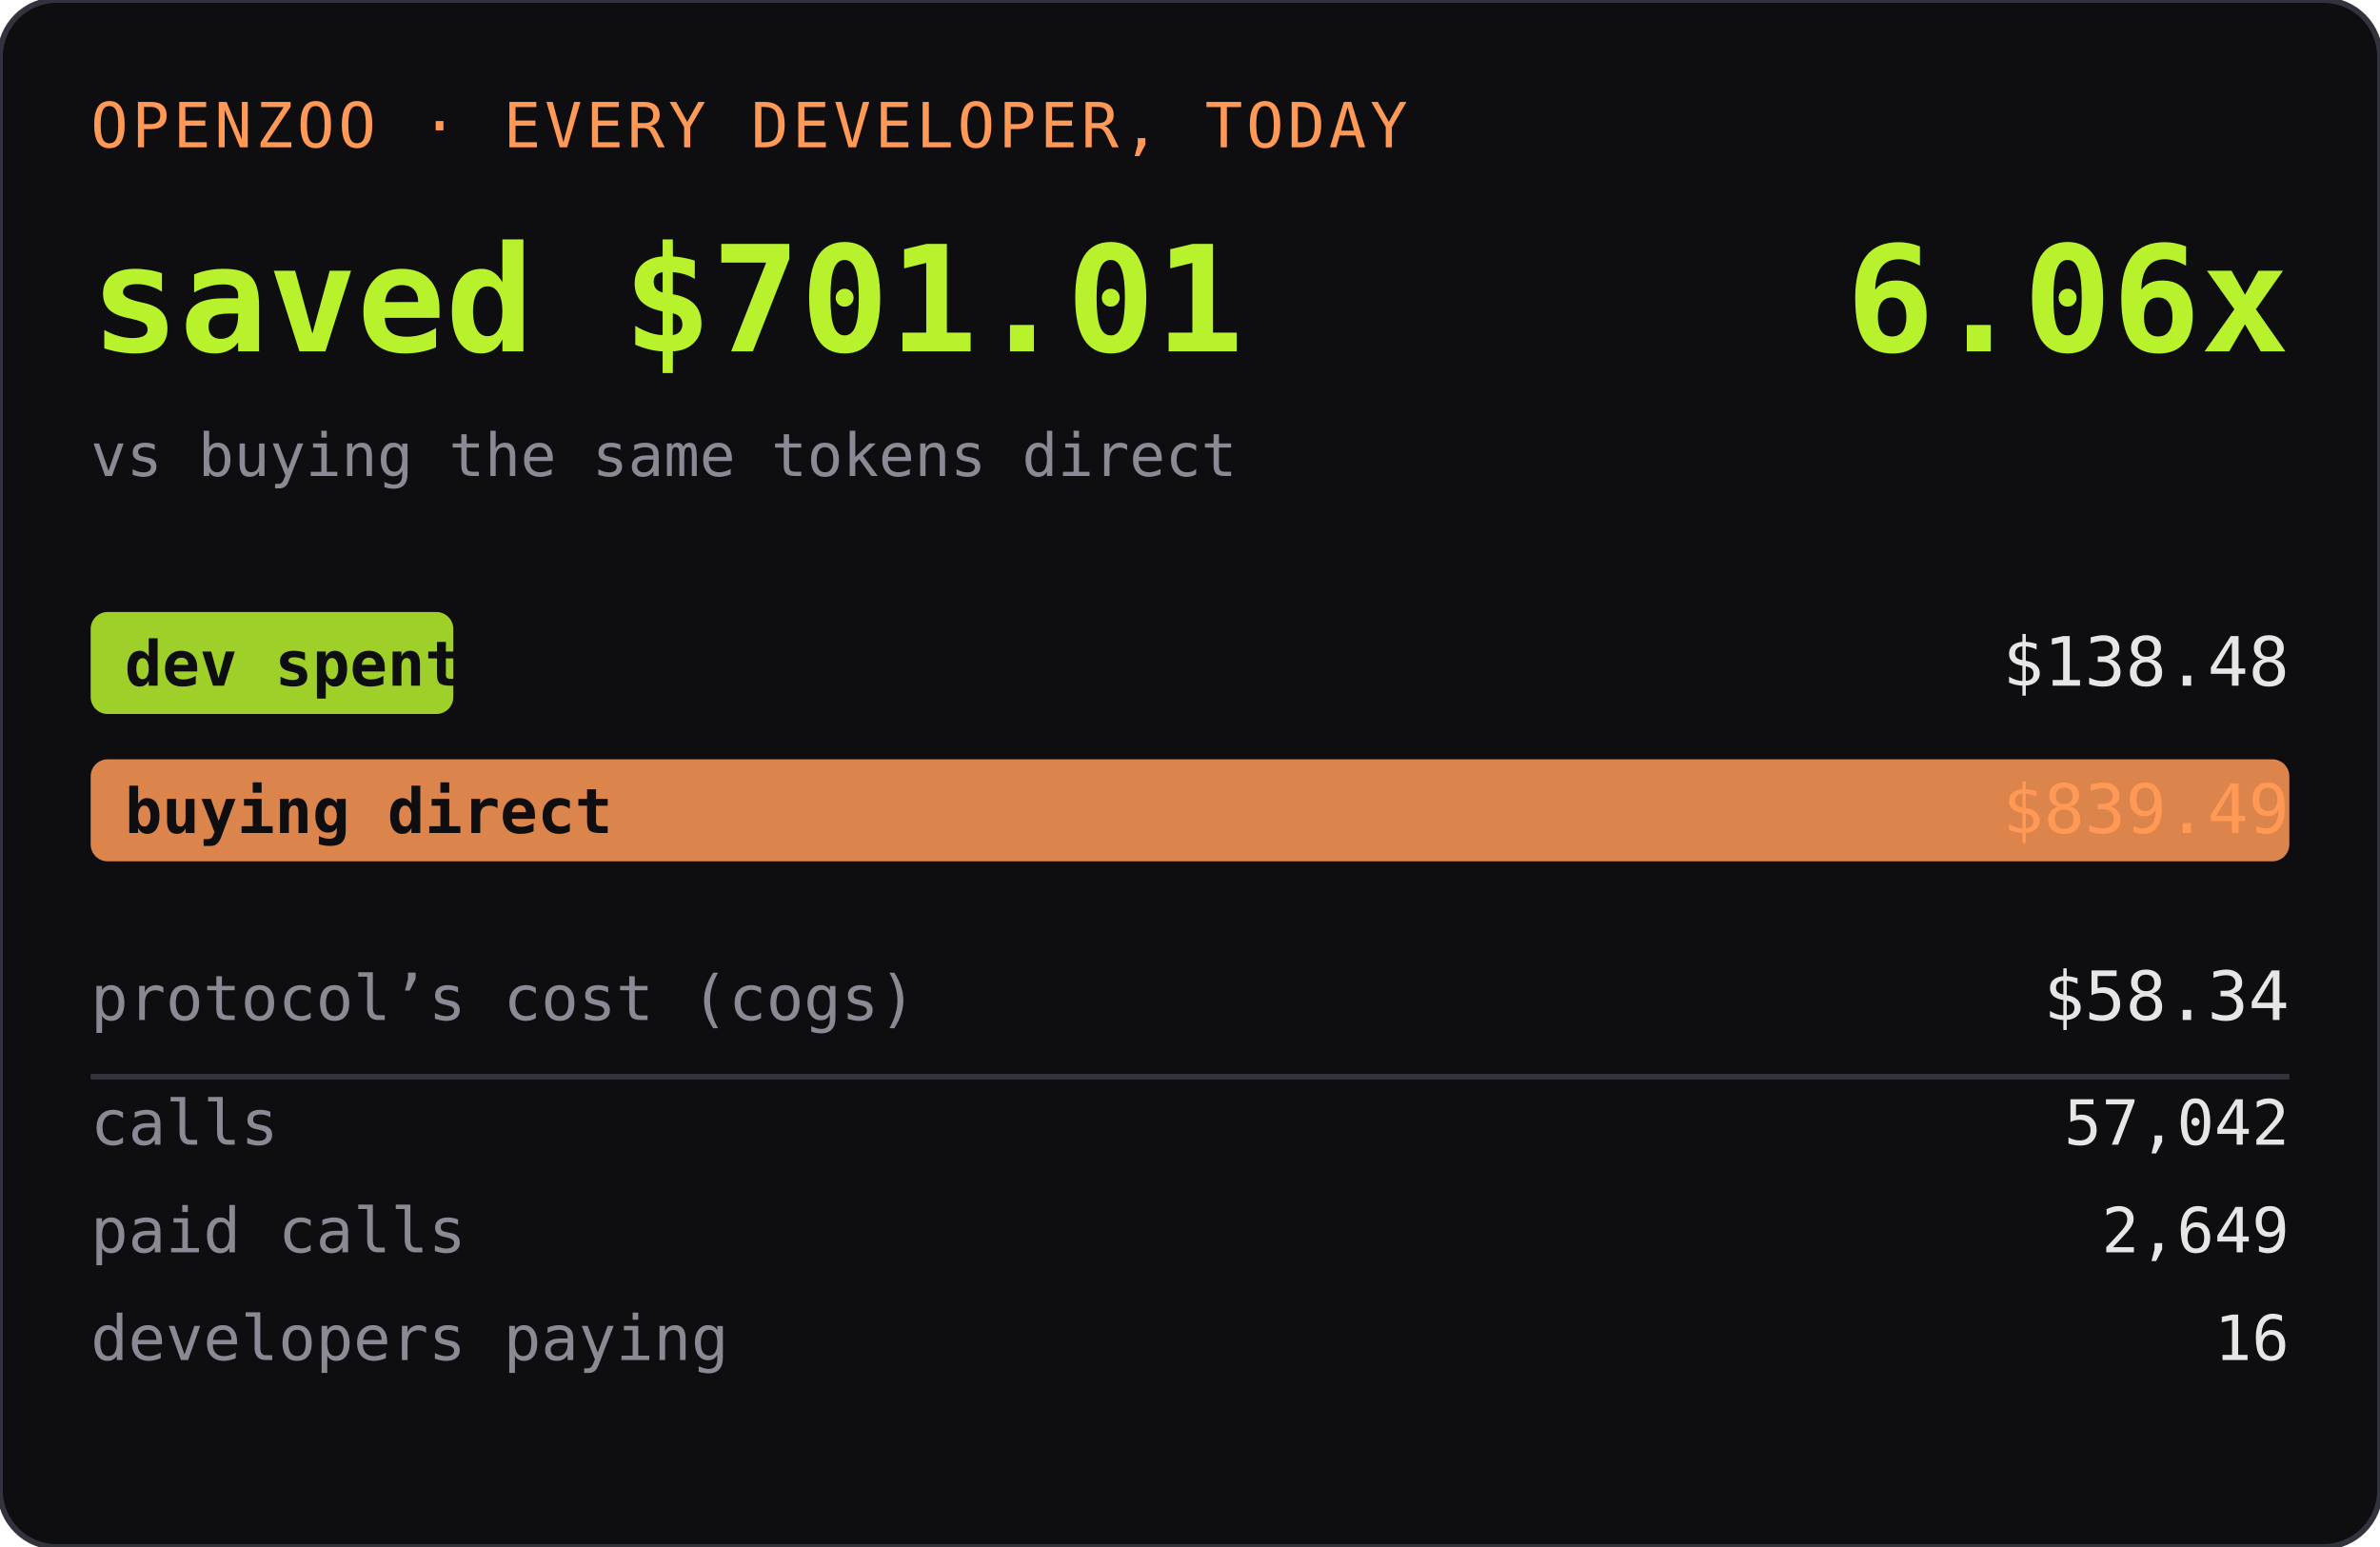
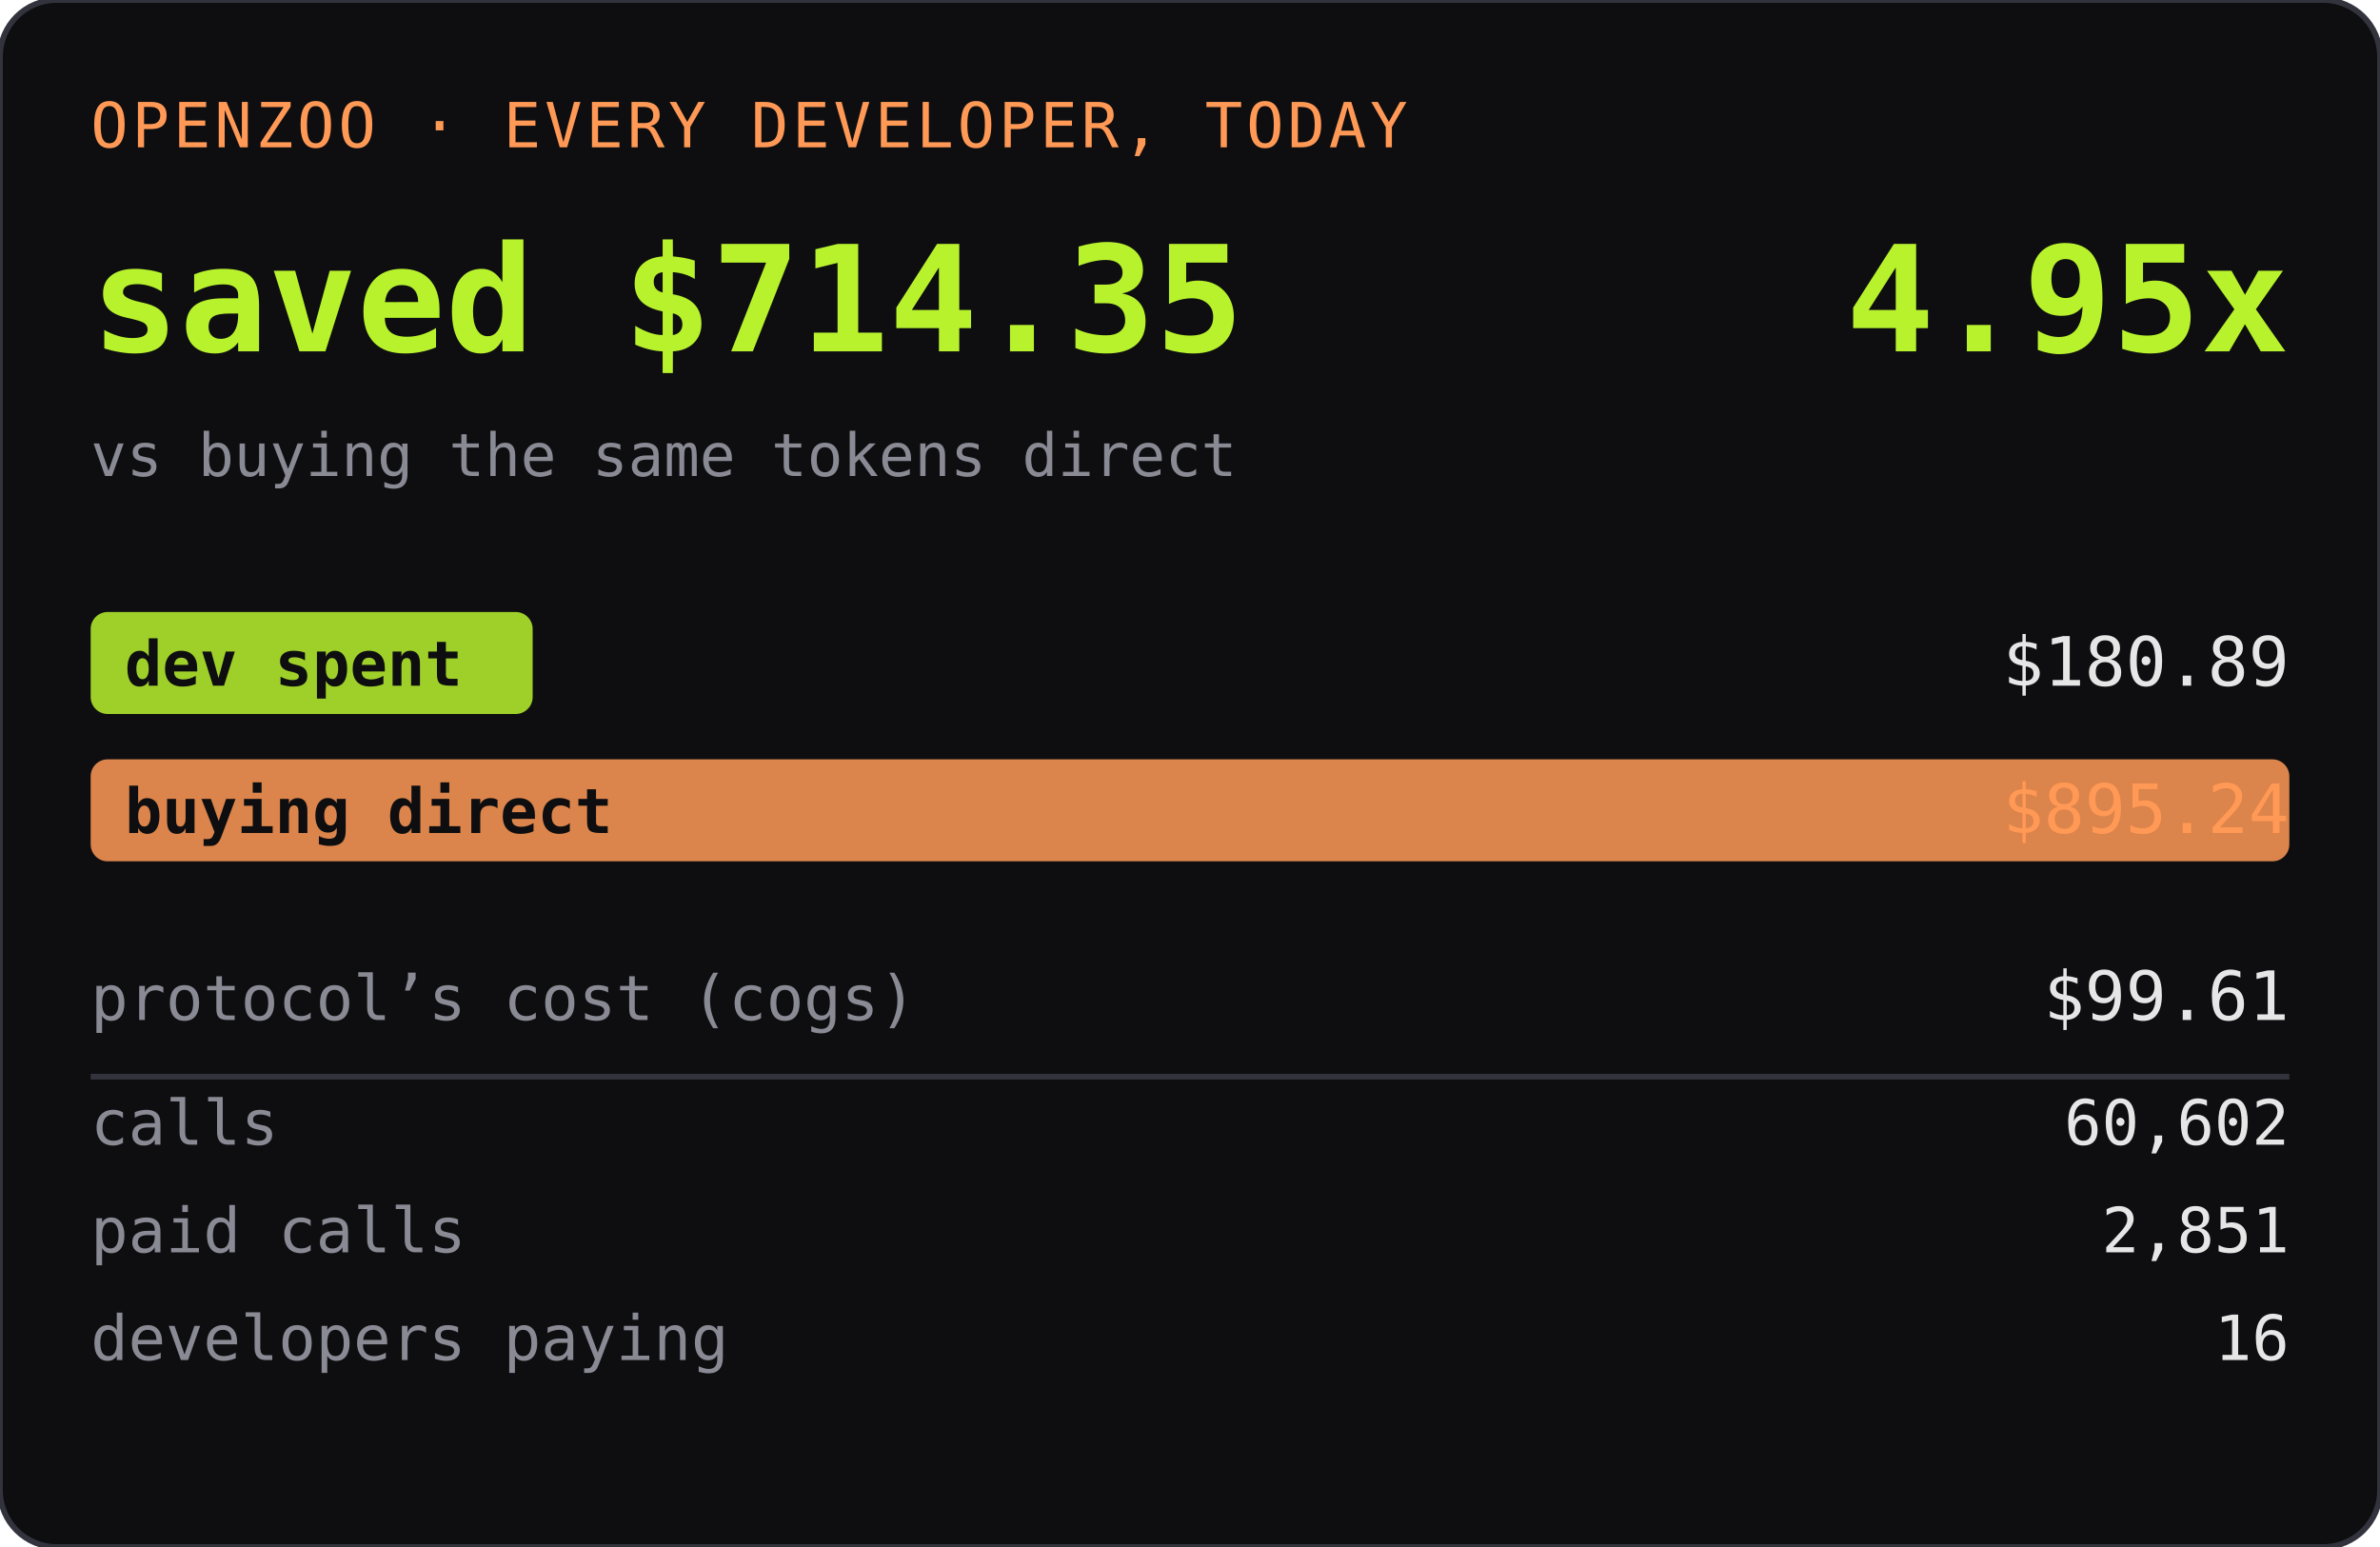
<svg xmlns="http://www.w3.org/2000/svg" width="420" height="273" role="img" aria-label="OPENZOO · EVERY DEVELOPER, TODAY">
  <rect width="420" height="273" rx="10" fill="#0e0e11" />
  <rect width="420" height="273" rx="10" fill="none" stroke="#33333d" />
  <text x="16" y="26" font-family="ui-monospace,SFMono-Regular,Menlo,monospace" font-size="11" fill="#ff9955" letter-spacing="0.06em">OPENZOO · EVERY DEVELOPER, TODAY</text>
-   <text x="16" y="62" font-family="ui-monospace,SFMono-Regular,Menlo,monospace" font-size="26" font-weight="600" fill="#b8f22d">saved $701.01</text>
-   <text x="404" y="62" text-anchor="end" font-family="ui-monospace,SFMono-Regular,Menlo,monospace" font-size="26" font-weight="600" fill="#b8f22d">6.06x</text>
+   <text x="16" y="62" font-family="ui-monospace,SFMono-Regular,Menlo,monospace" font-size="26" font-weight="600" fill="#b8f22d">saved $714.35</text>
+   <text x="404" y="62" text-anchor="end" font-family="ui-monospace,SFMono-Regular,Menlo,monospace" font-size="26" font-weight="600" fill="#b8f22d">4.95x</text>
  <text x="16" y="84" font-family="ui-monospace,SFMono-Regular,Menlo,monospace" font-size="10.5" fill="#8a8a95">vs buying the same tokens direct</text>
-   <rect x="16" y="108" width="64" height="18" rx="3" fill="#b8f22d" opacity="0.85" />
+   <rect x="16" y="108" width="78" height="18" rx="3" fill="#b8f22d" opacity="0.85" />
  <text x="22" y="121" font-family="ui-monospace,SFMono-Regular,Menlo,monospace" font-size="11" fill="#0e0e11" font-weight="600">dev spent</text>
-   <text x="404" y="121" text-anchor="end" font-family="ui-monospace,SFMono-Regular,Menlo,monospace" font-size="12" fill="#e6e6e6">$138.48</text>
+   <text x="404" y="121" text-anchor="end" font-family="ui-monospace,SFMono-Regular,Menlo,monospace" font-size="12" fill="#e6e6e6">$180.89</text>
  <rect x="16" y="134" width="388" height="18" rx="3" fill="#ff9955" opacity="0.85" />
  <text x="22" y="147" font-family="ui-monospace,SFMono-Regular,Menlo,monospace" font-size="11" fill="#0e0e11" font-weight="600">buying direct</text>
-   <text x="404" y="147" text-anchor="end" font-family="ui-monospace,SFMono-Regular,Menlo,monospace" font-size="12" fill="#ff9955">$839.49</text>
+   <text x="404" y="147" text-anchor="end" font-family="ui-monospace,SFMono-Regular,Menlo,monospace" font-size="12" fill="#ff9955">$895.24</text>
  <text x="16" y="180" font-family="ui-monospace,SFMono-Regular,Menlo,monospace" font-size="11" fill="#8a8a95">protocol’s cost (cogs)</text>
-   <text x="404" y="180" text-anchor="end" font-family="ui-monospace,SFMono-Regular,Menlo,monospace" font-size="12" fill="#e6e6e6">$58.34</text>
+   <text x="404" y="180" text-anchor="end" font-family="ui-monospace,SFMono-Regular,Menlo,monospace" font-size="12" fill="#e6e6e6">$99.61</text>
  <line x1="16" y1="190" x2="404" y2="190" stroke="#33333d" />
  <text x="16" y="202" font-family="ui-monospace,SFMono-Regular,Menlo,monospace" font-size="11" fill="#8a8a95">calls</text>
-   <text x="404" y="202" text-anchor="end" font-family="ui-monospace,SFMono-Regular,Menlo,monospace" font-size="11" fill="#e6e6e6">57,042</text>
+   <text x="404" y="202" text-anchor="end" font-family="ui-monospace,SFMono-Regular,Menlo,monospace" font-size="11" fill="#e6e6e6">60,602</text>
  <text x="16" y="221" font-family="ui-monospace,SFMono-Regular,Menlo,monospace" font-size="11" fill="#8a8a95">paid calls</text>
-   <text x="404" y="221" text-anchor="end" font-family="ui-monospace,SFMono-Regular,Menlo,monospace" font-size="11" fill="#e6e6e6">2,649</text>
+   <text x="404" y="221" text-anchor="end" font-family="ui-monospace,SFMono-Regular,Menlo,monospace" font-size="11" fill="#e6e6e6">2,851</text>
  <text x="16" y="240" font-family="ui-monospace,SFMono-Regular,Menlo,monospace" font-size="11" fill="#8a8a95">developers paying</text>
  <text x="404" y="240" text-anchor="end" font-family="ui-monospace,SFMono-Regular,Menlo,monospace" font-size="11" fill="#e6e6e6">16</text>
</svg>
